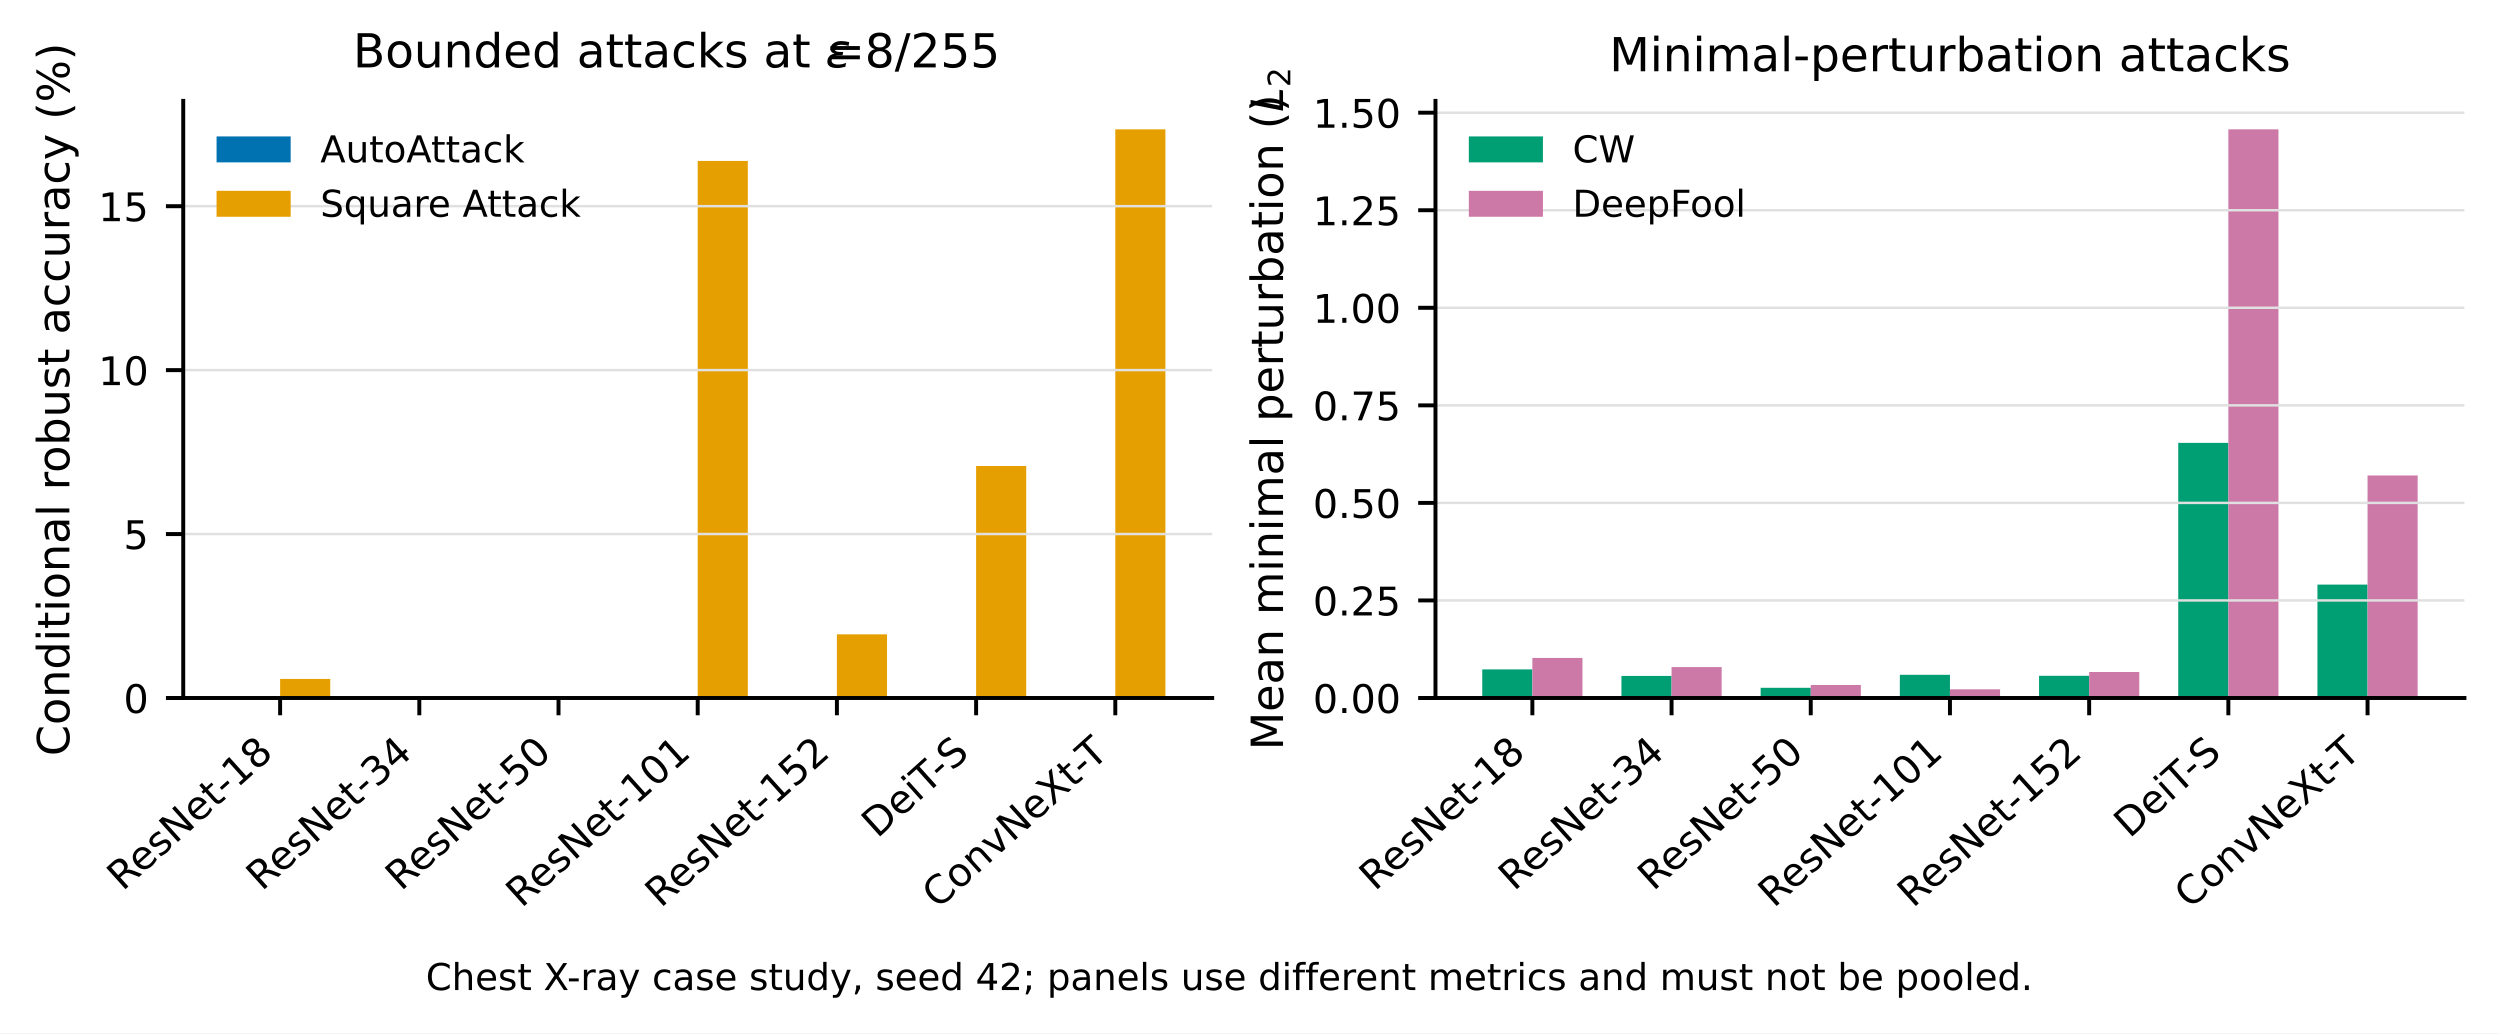
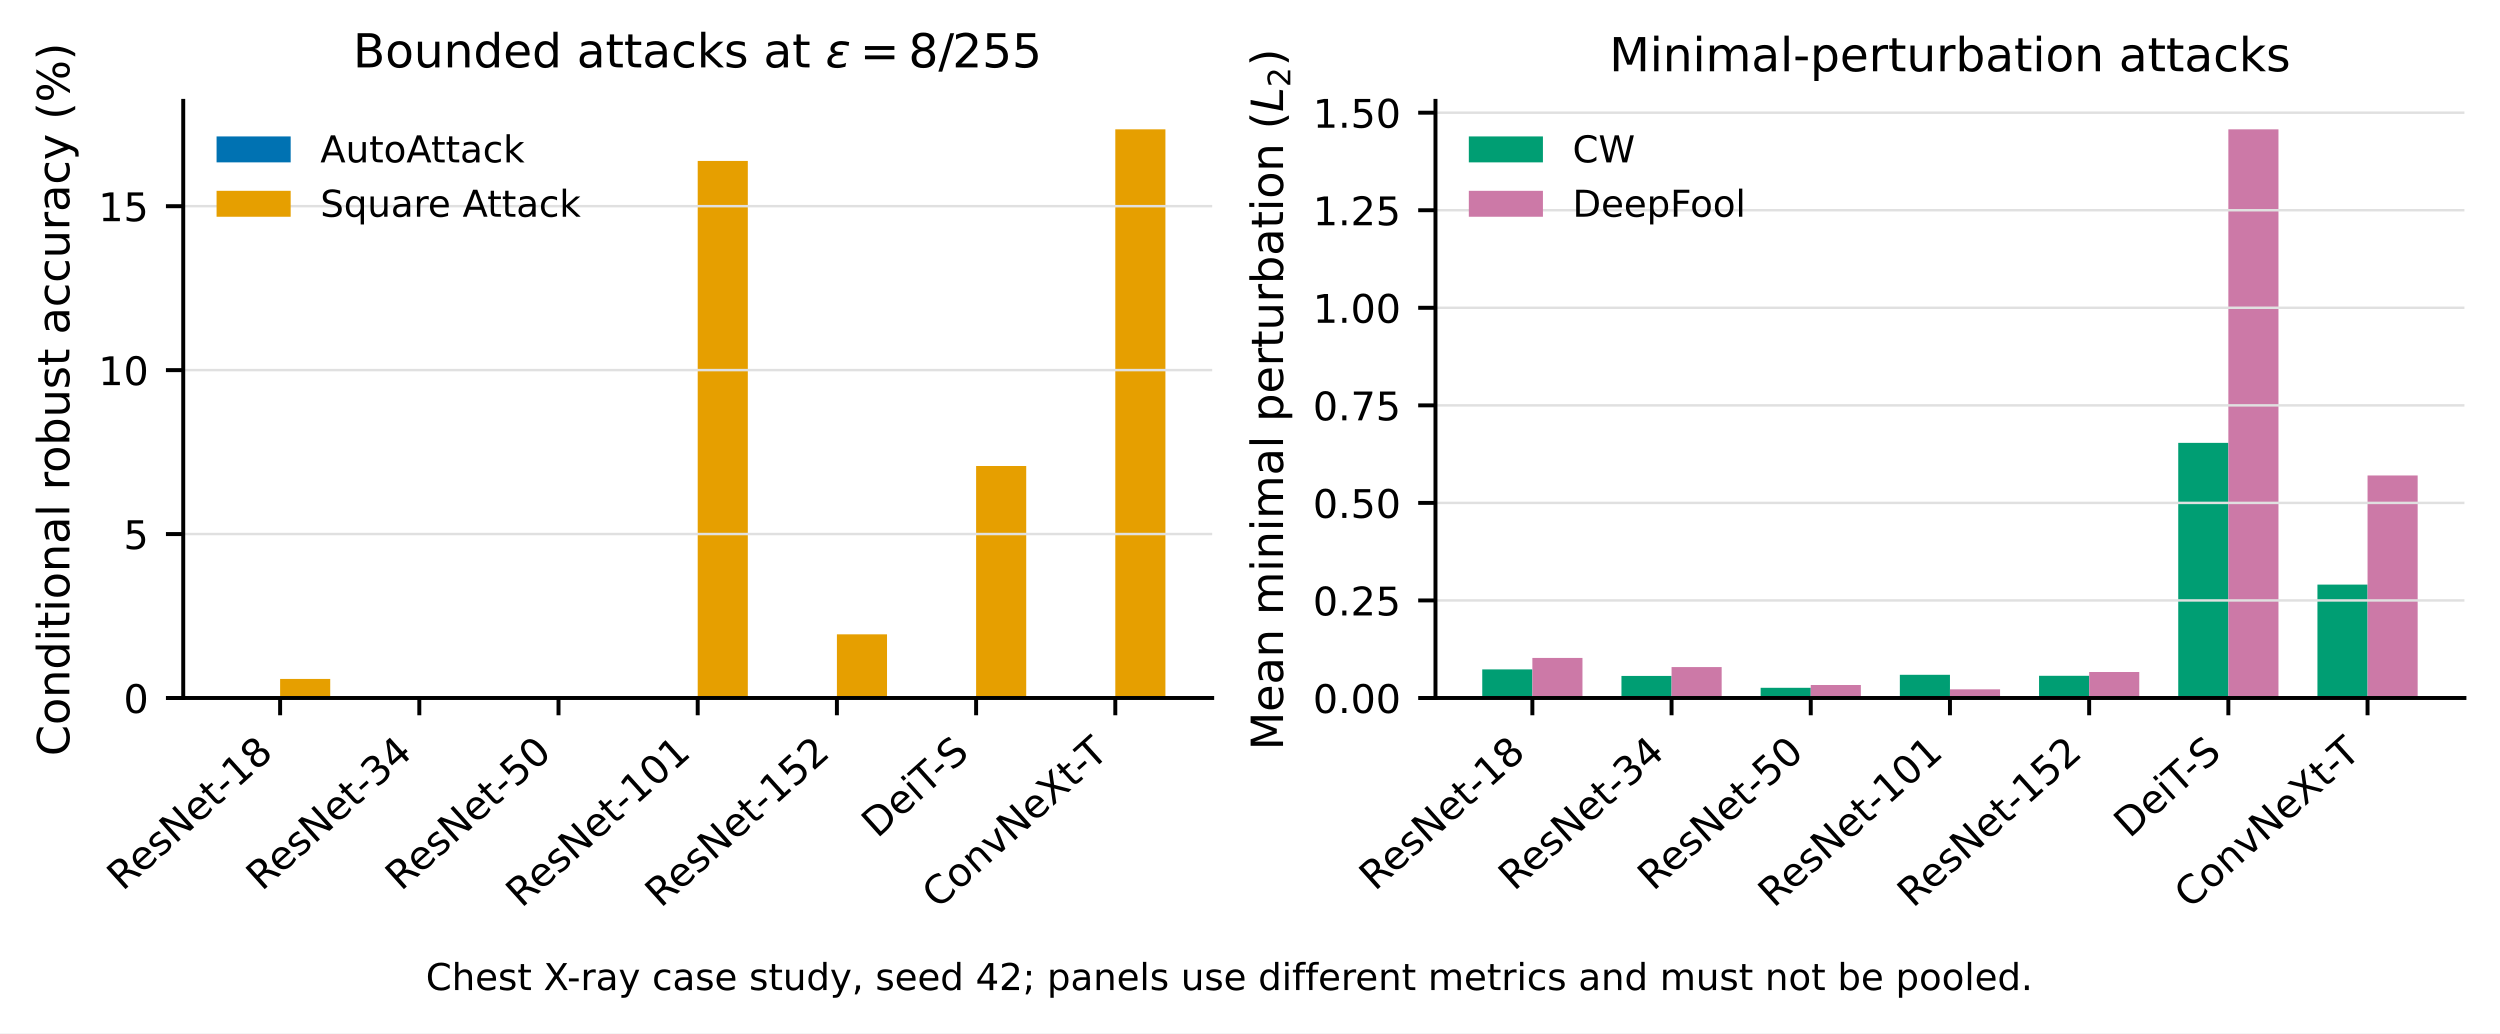
<svg xmlns="http://www.w3.org/2000/svg" xmlns:xlink="http://www.w3.org/1999/xlink" width="506.06pt" height="209.172pt" viewBox="0 0 506.06 209.172" version="1.1">
  <defs>
    <style type="text/css">*{stroke-linejoin: round; stroke-linecap: butt}</style>
  </defs>
  <g id="figure_1">
    <g id="patch_1">
      <path d="M 0 209.172  L 506.06 209.172  L 506.06 0  L 0 0  z " style="fill: #ffffff" />
    </g>
    <g id="axes_1">
      <g id="patch_2">
        <path d="M 37.09 141.29  L 245.375 141.29  L 245.375 20.419  L 37.09 20.419  z " style="fill: #ffffff" />
      </g>
      <g id="patch_3">
-         <path d="M 46.558 141.29  L 56.702 141.29  L 56.702 141.29  L 46.558 141.29  z " clip-path="url(#pb7f8c90edf)" style="fill: #0072b2" />
+         <path d="M 46.558 141.29  L 56.702 141.29  L 56.702 141.29  L 46.558 141.29  z " clip-path="url(#pbdfa9ebeda)" style="fill: #0072b2" />
      </g>
      <g id="patch_4">
-         <path d="M 74.735 141.29  L 84.879 141.29  L 84.879 141.29  L 74.735 141.29  z " clip-path="url(#pb7f8c90edf)" style="fill: #0072b2" />
+         <path d="M 74.735 141.29  L 84.879 141.29  L 84.879 141.29  L 74.735 141.29  z " clip-path="url(#pbdfa9ebeda)" style="fill: #0072b2" />
      </g>
      <g id="patch_5">
-         <path d="M 102.912 141.29  L 113.056 141.29  L 113.056 141.29  L 102.912 141.29  z " clip-path="url(#pb7f8c90edf)" style="fill: #0072b2" />
+         <path d="M 102.912 141.29  L 113.056 141.29  L 113.056 141.29  L 102.912 141.29  z " clip-path="url(#pbdfa9ebeda)" style="fill: #0072b2" />
      </g>
      <g id="patch_6">
-         <path d="M 131.089 141.29  L 141.233 141.29  L 141.233 141.29  L 131.089 141.29  z " clip-path="url(#pb7f8c90edf)" style="fill: #0072b2" />
+         <path d="M 131.089 141.29  L 141.233 141.29  L 141.233 141.29  L 131.089 141.29  z " clip-path="url(#pbdfa9ebeda)" style="fill: #0072b2" />
      </g>
      <g id="patch_7">
-         <path d="M 159.266 141.29  L 169.41 141.29  L 169.41 141.29  L 159.266 141.29  z " clip-path="url(#pb7f8c90edf)" style="fill: #0072b2" />
+         <path d="M 159.266 141.29  L 169.41 141.29  L 169.41 141.29  L 159.266 141.29  z " clip-path="url(#pbdfa9ebeda)" style="fill: #0072b2" />
      </g>
      <g id="patch_8">
-         <path d="M 187.443 141.29  L 197.587 141.29  L 197.587 141.29  L 187.443 141.29  z " clip-path="url(#pb7f8c90edf)" style="fill: #0072b2" />
+         <path d="M 187.443 141.29  L 197.587 141.29  L 197.587 141.29  L 187.443 141.29  z " clip-path="url(#pbdfa9ebeda)" style="fill: #0072b2" />
      </g>
      <g id="patch_9">
-         <path d="M 215.62 141.29  L 225.764 141.29  L 225.764 141.29  L 215.62 141.29  z " clip-path="url(#pb7f8c90edf)" style="fill: #0072b2" />
+         <path d="M 215.62 141.29  L 225.764 141.29  L 225.764 141.29  L 215.62 141.29  z " clip-path="url(#pbdfa9ebeda)" style="fill: #0072b2" />
      </g>
      <g id="patch_10">
-         <path d="M 56.702 141.29  L 66.845 141.29  L 66.845 137.439  L 56.702 137.439  z " clip-path="url(#pb7f8c90edf)" style="fill: #e69f00" />
+         <path d="M 56.702 141.29  L 66.845 141.29  L 66.845 137.439  L 56.702 137.439  z " clip-path="url(#pbdfa9ebeda)" style="fill: #e69f00" />
      </g>
      <g id="patch_11">
-         <path d="M 84.879 141.29  L 95.022 141.29  L 95.022 141.29  L 84.879 141.29  z " clip-path="url(#pb7f8c90edf)" style="fill: #e69f00" />
+         <path d="M 84.879 141.29  L 95.022 141.29  L 95.022 141.29  L 84.879 141.29  z " clip-path="url(#pbdfa9ebeda)" style="fill: #e69f00" />
      </g>
      <g id="patch_12">
-         <path d="M 113.056 141.29  L 123.199 141.29  L 123.199 141.29  L 113.056 141.29  z " clip-path="url(#pb7f8c90edf)" style="fill: #e69f00" />
+         <path d="M 113.056 141.29  L 123.199 141.29  L 123.199 141.29  L 113.056 141.29  z " clip-path="url(#pbdfa9ebeda)" style="fill: #e69f00" />
      </g>
      <g id="patch_13">
-         <path d="M 141.233 141.29  L 151.377 141.29  L 151.377 32.573  L 141.233 32.573  z " clip-path="url(#pb7f8c90edf)" style="fill: #e69f00" />
+         <path d="M 141.233 141.29  L 151.377 141.29  L 151.377 32.573  L 141.233 32.573  z " clip-path="url(#pbdfa9ebeda)" style="fill: #e69f00" />
      </g>
      <g id="patch_14">
-         <path d="M 169.41 141.29  L 179.554 141.29  L 179.554 128.403  L 169.41 128.403  z " clip-path="url(#pb7f8c90edf)" style="fill: #e69f00" />
+         <path d="M 169.41 141.29  L 179.554 141.29  L 179.554 128.403  L 169.41 128.403  z " clip-path="url(#pbdfa9ebeda)" style="fill: #e69f00" />
      </g>
      <g id="patch_15">
-         <path d="M 197.587 141.29  L 207.731 141.29  L 207.731 94.326  L 197.587 94.326  z " clip-path="url(#pb7f8c90edf)" style="fill: #e69f00" />
+         <path d="M 197.587 141.29  L 207.731 141.29  L 207.731 94.326  L 197.587 94.326  z " clip-path="url(#pbdfa9ebeda)" style="fill: #e69f00" />
      </g>
      <g id="patch_16">
-         <path d="M 225.764 141.29  L 235.908 141.29  L 235.908 26.174  L 225.764 26.174  z " clip-path="url(#pb7f8c90edf)" style="fill: #e69f00" />
+         <path d="M 225.764 141.29  L 235.908 141.29  L 235.908 26.174  L 225.764 26.174  z " clip-path="url(#pbdfa9ebeda)" style="fill: #e69f00" />
      </g>
      <g id="matplotlib.axis_1">
        <g id="xtick_1">
          <g id="line2d_1">
            <defs>
-               <path id="m503389f5c0" d="M 0 0  L 0 3.5  " style="stroke: #000000; stroke-width: 0.8" />
+               <path id="m4643ad3a61" d="M 0 0  L 0 3.5  " style="stroke: #000000; stroke-width: 0.8" />
            </defs>
            <g>
-               <use xlink:href="#m503389f5c0" x="56.702" y="141.29" style="stroke: #000000; stroke-width: 0.8" />
+               <use xlink:href="#m4643ad3a61" x="56.702" y="141.29" style="stroke: #000000; stroke-width: 0.8" />
            </g>
          </g>
          <g id="text_1">
-             <text style="font: 8px 'DejaVu Sans'" transform="translate(24.82303 180.5087) rotate(-42)">ResNet-18</text>
+             <text style="font-size: 8px; font-family: 'DejaVu Sans'" transform="translate(24.82303 180.5087) rotate(-42)">ResNet-18</text>
          </g>
        </g>
        <g id="xtick_2">
          <g id="line2d_2">
            <g>
-               <use xlink:href="#m503389f5c0" x="84.879" y="141.29" style="stroke: #000000; stroke-width: 0.8" />
+               <use xlink:href="#m4643ad3a61" x="84.879" y="141.29" style="stroke: #000000; stroke-width: 0.8" />
            </g>
          </g>
          <g id="text_2">
-             <text style="font: 8px 'DejaVu Sans'" transform="translate(53.00011 180.5087) rotate(-42)">ResNet-34</text>
+             <text style="font-size: 8px; font-family: 'DejaVu Sans'" transform="translate(53.00011 180.5087) rotate(-42)">ResNet-34</text>
          </g>
        </g>
        <g id="xtick_3">
          <g id="line2d_3">
            <g>
-               <use xlink:href="#m503389f5c0" x="113.056" y="141.29" style="stroke: #000000; stroke-width: 0.8" />
+               <use xlink:href="#m4643ad3a61" x="113.056" y="141.29" style="stroke: #000000; stroke-width: 0.8" />
            </g>
          </g>
          <g id="text_3">
-             <text style="font: 8px 'DejaVu Sans'" transform="translate(81.1772 180.5087) rotate(-42)">ResNet-50</text>
+             <text style="font-size: 8px; font-family: 'DejaVu Sans'" transform="translate(81.1772 180.5087) rotate(-42)">ResNet-50</text>
          </g>
        </g>
        <g id="xtick_4">
          <g id="line2d_4">
            <g>
-               <use xlink:href="#m503389f5c0" x="141.233" y="141.29" style="stroke: #000000; stroke-width: 0.8" />
+               <use xlink:href="#m4643ad3a61" x="141.233" y="141.29" style="stroke: #000000; stroke-width: 0.8" />
            </g>
          </g>
          <g id="text_4">
-             <text style="font: 8px 'DejaVu Sans'" transform="translate(105.5717 183.9146) rotate(-42)">ResNet-101</text>
+             <text style="font-size: 8px; font-family: 'DejaVu Sans'" transform="translate(105.5717 183.9146) rotate(-42)">ResNet-101</text>
          </g>
        </g>
        <g id="xtick_5">
          <g id="line2d_5">
            <g>
-               <use xlink:href="#m503389f5c0" x="169.41" y="141.29" style="stroke: #000000; stroke-width: 0.8" />
+               <use xlink:href="#m4643ad3a61" x="169.41" y="141.29" style="stroke: #000000; stroke-width: 0.8" />
            </g>
          </g>
          <g id="text_5">
-             <text style="font: 8px 'DejaVu Sans'" transform="translate(133.7488 183.9146) rotate(-42)">ResNet-152</text>
+             <text style="font-size: 8px; font-family: 'DejaVu Sans'" transform="translate(133.7488 183.9146) rotate(-42)">ResNet-152</text>
          </g>
        </g>
        <g id="xtick_6">
          <g id="line2d_6">
            <g>
-               <use xlink:href="#m503389f5c0" x="197.587" y="141.29" style="stroke: #000000; stroke-width: 0.8" />
+               <use xlink:href="#m4643ad3a61" x="197.587" y="141.29" style="stroke: #000000; stroke-width: 0.8" />
            </g>
          </g>
          <g id="text_6">
-             <text style="font: 8px 'DejaVu Sans'" transform="translate(177.5783 169.821) rotate(-42)">DeiT-S</text>
+             <text style="font-size: 8px; font-family: 'DejaVu Sans'" transform="translate(177.5783 169.821) rotate(-42)">DeiT-S</text>
          </g>
        </g>
        <g id="xtick_7">
          <g id="line2d_7">
            <g>
-               <use xlink:href="#m503389f5c0" x="225.764" y="141.29" style="stroke: #000000; stroke-width: 0.8" />
+               <use xlink:href="#m4643ad3a61" x="225.764" y="141.29" style="stroke: #000000; stroke-width: 0.8" />
            </g>
          </g>
          <g id="text_7">
-             <text style="font: 8px 'DejaVu Sans'" transform="translate(189.8326 184.1579) rotate(-42)">ConvNeXt-T</text>
+             <text style="font-size: 8px; font-family: 'DejaVu Sans'" transform="translate(189.8326 184.1579) rotate(-42)">ConvNeXt-T</text>
          </g>
        </g>
      </g>
      <g id="matplotlib.axis_2">
        <g id="ytick_1">
          <g id="line2d_8">
-             <path d="M 37.09 141.29  L 245.375 141.29  " clip-path="url(#pb7f8c90edf)" style="fill: none; stroke: #e0e0e0; stroke-width: 0.5; stroke-linecap: square" />
+             <path d="M 37.09 141.29  L 245.375 141.29  " clip-path="url(#pbdfa9ebeda)" style="fill: none; stroke: #e0e0e0; stroke-width: 0.5; stroke-linecap: square" />
          </g>
          <g id="line2d_9">
            <defs>
-               <path id="ma70cbcc3c3" d="M 0 0  L -3.5 0  " style="stroke: #000000; stroke-width: 0.8" />
+               <path id="ma25693c497" d="M 0 0  L -3.5 0  " style="stroke: #000000; stroke-width: 0.8" />
            </defs>
            <g>
-               <use xlink:href="#ma70cbcc3c3" x="37.09" y="141.29" style="stroke: #000000; stroke-width: 0.8" />
+               <use xlink:href="#ma25693c497" x="37.09" y="141.29" style="stroke: #000000; stroke-width: 0.8" />
            </g>
          </g>
          <g id="text_8">
-             <text style="font: 8px 'DejaVu Sans'; text-anchor: end" x="30.09" y="144.329" transform="rotate(-0 30.09031 144.3295)">0</text>
+             <text style="font-size: 8px; font-family: 'DejaVu Sans'; text-anchor: end" x="30.09" y="144.329" transform="rotate(-0 30.09031 144.3295)">0</text>
          </g>
        </g>
        <g id="ytick_2">
          <g id="line2d_10">
-             <path d="M 37.09 108.106  L 245.375 108.106  " clip-path="url(#pb7f8c90edf)" style="fill: none; stroke: #e0e0e0; stroke-width: 0.5; stroke-linecap: square" />
+             <path d="M 37.09 108.106  L 245.375 108.106  " clip-path="url(#pbdfa9ebeda)" style="fill: none; stroke: #e0e0e0; stroke-width: 0.5; stroke-linecap: square" />
          </g>
          <g id="line2d_11">
            <g>
-               <use xlink:href="#ma70cbcc3c3" x="37.09" y="108.106" style="stroke: #000000; stroke-width: 0.8" />
+               <use xlink:href="#ma25693c497" x="37.09" y="108.106" style="stroke: #000000; stroke-width: 0.8" />
            </g>
          </g>
          <g id="text_9">
-             <text style="font: 8px 'DejaVu Sans'; text-anchor: end" x="30.09" y="111.146" transform="rotate(-0 30.09031 111.1456)">5</text>
+             <text style="font-size: 8px; font-family: 'DejaVu Sans'; text-anchor: end" x="30.09" y="111.146" transform="rotate(-0 30.09031 111.1456)">5</text>
          </g>
        </g>
        <g id="ytick_3">
          <g id="line2d_12">
-             <path d="M 37.09 74.922  L 245.375 74.922  " clip-path="url(#pb7f8c90edf)" style="fill: none; stroke: #e0e0e0; stroke-width: 0.5; stroke-linecap: square" />
+             <path d="M 37.09 74.922  L 245.375 74.922  " clip-path="url(#pbdfa9ebeda)" style="fill: none; stroke: #e0e0e0; stroke-width: 0.5; stroke-linecap: square" />
          </g>
          <g id="line2d_13">
            <g>
-               <use xlink:href="#ma70cbcc3c3" x="37.09" y="74.922" style="stroke: #000000; stroke-width: 0.8" />
+               <use xlink:href="#ma25693c497" x="37.09" y="74.922" style="stroke: #000000; stroke-width: 0.8" />
            </g>
          </g>
          <g id="text_10">
-             <text style="font: 8px 'DejaVu Sans'; text-anchor: end" x="30.09" y="77.962" transform="rotate(-0 30.09031 77.9617)">10</text>
+             <text style="font-size: 8px; font-family: 'DejaVu Sans'; text-anchor: end" x="30.09" y="77.962" transform="rotate(-0 30.09031 77.9617)">10</text>
          </g>
        </g>
        <g id="ytick_4">
          <g id="line2d_14">
-             <path d="M 37.09 41.738  L 245.375 41.738  " clip-path="url(#pb7f8c90edf)" style="fill: none; stroke: #e0e0e0; stroke-width: 0.5; stroke-linecap: square" />
+             <path d="M 37.09 41.738  L 245.375 41.738  " clip-path="url(#pbdfa9ebeda)" style="fill: none; stroke: #e0e0e0; stroke-width: 0.5; stroke-linecap: square" />
          </g>
          <g id="line2d_15">
            <g>
-               <use xlink:href="#ma70cbcc3c3" x="37.09" y="41.738" style="stroke: #000000; stroke-width: 0.8" />
+               <use xlink:href="#ma25693c497" x="37.09" y="41.738" style="stroke: #000000; stroke-width: 0.8" />
            </g>
          </g>
          <g id="text_11">
-             <text style="font: 8px 'DejaVu Sans'; text-anchor: end" x="30.09" y="44.778" transform="rotate(-0 30.09031 44.77781)">15</text>
+             <text style="font-size: 8px; font-family: 'DejaVu Sans'; text-anchor: end" x="30.09" y="44.778" transform="rotate(-0 30.09031 44.77781)">15</text>
          </g>
        </g>
        <g id="text_12">
-           <text style="font: 9px 'DejaVu Sans'; text-anchor: middle" x="14.039" y="80.854" transform="rotate(-90 14.03859 80.85432)">Conditional robust accuracy (%)</text>
+           <text style="font-size: 9px; font-family: 'DejaVu Sans'; text-anchor: middle" x="14.039" y="80.854" transform="rotate(-90 14.03859 80.85432)">Conditional robust accuracy (%)</text>
        </g>
      </g>
      <g id="patch_17">
        <path d="M 37.09 141.29  L 37.09 20.419  " style="fill: none; stroke: #000000; stroke-width: 0.8; stroke-linejoin: miter; stroke-linecap: square" />
      </g>
      <g id="patch_18">
        <path d="M 37.09 141.29  L 245.375 141.29  " style="fill: none; stroke: #000000; stroke-width: 0.8; stroke-linejoin: miter; stroke-linecap: square" />
      </g>
      <g id="text_13">
        <g transform="translate(71.45531 14.41852)">
          <text>
-             <tspan style="font: 9.5px 'DejaVu Sans'" x="0 6.517 12.33 18.351 24.372 30.402 36.247 42.277 45.297 51.118 54.843 58.568 64.389 69.613 75.114 80.063 83.083 88.905 92.63 102.635 112.446 118.49 121.316 127.36 133.404" y="-0.781">Bounded attacks at =8/255</tspan>
-             <tspan style="font: oblique 9.5px 'DejaVu Sans'" x="95.649" y="-0.781">ε</tspan>
+             <tspan x="0" y="-0.781" style="font-size: 9.5px; font-family: 'DejaVu Sans'">B</tspan>
+             <tspan x="6.517" y="-0.781" style="font-size: 9.5px; font-family: 'DejaVu Sans'">o</tspan>
+             <tspan x="12.33" y="-0.781" style="font-size: 9.5px; font-family: 'DejaVu Sans'">u</tspan>
+             <tspan x="18.351" y="-0.781" style="font-size: 9.5px; font-family: 'DejaVu Sans'">n</tspan>
+             <tspan x="24.372" y="-0.781" style="font-size: 9.5px; font-family: 'DejaVu Sans'">d</tspan>
+             <tspan x="30.402" y="-0.781" style="font-size: 9.5px; font-family: 'DejaVu Sans'">e</tspan>
+             <tspan x="36.247" y="-0.781" style="font-size: 9.5px; font-family: 'DejaVu Sans'">d</tspan>
+             <tspan x="42.277" y="-0.781" style="font-size: 9.5px; font-family: 'DejaVu Sans'"> </tspan>
+             <tspan x="45.297" y="-0.781" style="font-size: 9.5px; font-family: 'DejaVu Sans'">a</tspan>
+             <tspan x="51.118" y="-0.781" style="font-size: 9.5px; font-family: 'DejaVu Sans'">t</tspan>
+             <tspan x="54.843" y="-0.781" style="font-size: 9.5px; font-family: 'DejaVu Sans'">t</tspan>
+             <tspan x="58.568" y="-0.781" style="font-size: 9.5px; font-family: 'DejaVu Sans'">a</tspan>
+             <tspan x="64.389" y="-0.781" style="font-size: 9.5px; font-family: 'DejaVu Sans'">c</tspan>
+             <tspan x="69.613" y="-0.781" style="font-size: 9.5px; font-family: 'DejaVu Sans'">k</tspan>
+             <tspan x="75.114" y="-0.781" style="font-size: 9.5px; font-family: 'DejaVu Sans'">s</tspan>
+             <tspan x="80.063" y="-0.781" style="font-size: 9.5px; font-family: 'DejaVu Sans'"> </tspan>
+             <tspan x="83.083" y="-0.781" style="font-size: 9.5px; font-family: 'DejaVu Sans'">a</tspan>
+             <tspan x="88.905" y="-0.781" style="font-size: 9.5px; font-family: 'DejaVu Sans'">t</tspan>
+             <tspan x="92.63" y="-0.781" style="font-size: 9.5px; font-family: 'DejaVu Sans'"> </tspan>
+             <tspan x="102.635" y="-0.781" style="font-size: 9.5px; font-family: 'DejaVu Sans'">=</tspan>
+             <tspan x="112.446" y="-0.781" style="font-size: 9.5px; font-family: 'DejaVu Sans'">8</tspan>
+             <tspan x="118.49" y="-0.781" style="font-size: 9.5px; font-family: 'DejaVu Sans'">/</tspan>
+             <tspan x="121.316" y="-0.781" style="font-size: 9.5px; font-family: 'DejaVu Sans'">2</tspan>
+             <tspan x="127.36" y="-0.781" style="font-size: 9.5px; font-family: 'DejaVu Sans'">5</tspan>
+             <tspan x="133.404" y="-0.781" style="font-size: 9.5px; font-family: 'DejaVu Sans'">5</tspan>
+             <tspan x="95.649" y="-0.781" style="font-style: oblique; font-size: 9.5px; font-family: 'DejaVu Sans'">ε</tspan>
          </text>
        </g>
      </g>
      <g id="legend_1">
        <g id="patch_19">
          <path d="M 43.84 32.867  L 58.84 32.867  L 58.84 27.617  L 43.84 27.617  z " style="fill: #0072b2" />
        </g>
        <g id="text_14">
-           <text style="font: 7.5px 'DejaVu Sans'; text-anchor: start" x="64.84" y="32.867" transform="rotate(-0 64.84031 32.86734)">AutoAttack</text>
+           <text style="font-size: 7.5px; font-family: 'DejaVu Sans'; text-anchor: start" x="64.84" y="32.867" transform="rotate(-0 64.84031 32.86734)">AutoAttack</text>
        </g>
        <g id="patch_20">
          <path d="M 43.84 43.876  L 58.84 43.876  L 58.84 38.626  L 43.84 38.626  z " style="fill: #e69f00" />
        </g>
        <g id="text_15">
-           <text style="font: 7.5px 'DejaVu Sans'; text-anchor: start" x="64.84" y="43.876" transform="rotate(-0 64.84031 43.87594)">Square Attack</text>
+           <text style="font-size: 7.5px; font-family: 'DejaVu Sans'; text-anchor: start" x="64.84" y="43.876" transform="rotate(-0 64.84031 43.87594)">Square Attack</text>
        </g>
      </g>
    </g>
    <g id="axes_2">
      <g id="patch_21">
        <path d="M 290.575 141.29  L 498.86 141.29  L 498.86 20.419  L 290.575 20.419  z " style="fill: #ffffff" />
      </g>
      <g id="patch_22">
-         <path d="M 300.043 141.29  L 310.187 141.29  L 310.187 135.501  L 300.043 135.501  z " clip-path="url(#pb26cf64c90)" style="fill: #009e73" />
+         <path d="M 300.043 141.29  L 310.187 141.29  L 310.187 135.501  L 300.043 135.501  z " clip-path="url(#p779f8af980)" style="fill: #009e73" />
      </g>
      <g id="patch_23">
-         <path d="M 328.22 141.29  L 338.364 141.29  L 338.364 136.828  L 328.22 136.828  z " clip-path="url(#pb26cf64c90)" style="fill: #009e73" />
+         <path d="M 328.22 141.29  L 338.364 141.29  L 338.364 136.828  L 328.22 136.828  z " clip-path="url(#p779f8af980)" style="fill: #009e73" />
      </g>
      <g id="patch_24">
-         <path d="M 356.397 141.29  L 366.541 141.29  L 366.541 139.233  L 356.397 139.233  z " clip-path="url(#pb26cf64c90)" style="fill: #009e73" />
+         <path d="M 356.397 141.29  L 366.541 141.29  L 366.541 139.233  L 356.397 139.233  z " clip-path="url(#p779f8af980)" style="fill: #009e73" />
      </g>
      <g id="patch_25">
-         <path d="M 384.574 141.29  L 394.718 141.29  L 394.718 136.595  L 384.574 136.595  z " clip-path="url(#pb26cf64c90)" style="fill: #009e73" />
+         <path d="M 384.574 141.29  L 394.718 141.29  L 394.718 136.595  L 384.574 136.595  z " clip-path="url(#p779f8af980)" style="fill: #009e73" />
      </g>
      <g id="patch_26">
-         <path d="M 412.751 141.29  L 422.895 141.29  L 422.895 136.792  L 412.751 136.792  z " clip-path="url(#pb26cf64c90)" style="fill: #009e73" />
+         <path d="M 412.751 141.29  L 422.895 141.29  L 422.895 136.792  L 412.751 136.792  z " clip-path="url(#p779f8af980)" style="fill: #009e73" />
      </g>
      <g id="patch_27">
-         <path d="M 440.928 141.29  L 451.072 141.29  L 451.072 89.643  L 440.928 89.643  z " clip-path="url(#pb26cf64c90)" style="fill: #009e73" />
+         <path d="M 440.928 141.29  L 451.072 141.29  L 451.072 89.643  L 440.928 89.643  z " clip-path="url(#p779f8af980)" style="fill: #009e73" />
      </g>
      <g id="patch_28">
-         <path d="M 469.105 141.29  L 479.249 141.29  L 479.249 118.335  L 469.105 118.335  z " clip-path="url(#pb26cf64c90)" style="fill: #009e73" />
+         <path d="M 469.105 141.29  L 479.249 141.29  L 479.249 118.335  L 469.105 118.335  z " clip-path="url(#p779f8af980)" style="fill: #009e73" />
      </g>
      <g id="patch_29">
-         <path d="M 310.187 141.29  L 320.33 141.29  L 320.33 133.177  L 310.187 133.177  z " clip-path="url(#pb26cf64c90)" style="fill: #cc79a7" />
+         <path d="M 310.187 141.29  L 320.33 141.29  L 320.33 133.177  L 310.187 133.177  z " clip-path="url(#p779f8af980)" style="fill: #cc79a7" />
      </g>
      <g id="patch_30">
-         <path d="M 338.364 141.29  L 348.507 141.29  L 348.507 135.036  L 338.364 135.036  z " clip-path="url(#pb26cf64c90)" style="fill: #cc79a7" />
+         <path d="M 338.364 141.29  L 348.507 141.29  L 348.507 135.036  L 338.364 135.036  z " clip-path="url(#p779f8af980)" style="fill: #cc79a7" />
      </g>
      <g id="patch_31">
-         <path d="M 366.541 141.29  L 376.684 141.29  L 376.684 138.665  L 366.541 138.665  z " clip-path="url(#pb26cf64c90)" style="fill: #cc79a7" />
+         <path d="M 366.541 141.29  L 376.684 141.29  L 376.684 138.665  L 366.541 138.665  z " clip-path="url(#p779f8af980)" style="fill: #cc79a7" />
      </g>
      <g id="patch_32">
-         <path d="M 394.718 141.29  L 404.862 141.29  L 404.862 139.534  L 394.718 139.534  z " clip-path="url(#pb26cf64c90)" style="fill: #cc79a7" />
+         <path d="M 394.718 141.29  L 404.862 141.29  L 404.862 139.534  L 394.718 139.534  z " clip-path="url(#p779f8af980)" style="fill: #cc79a7" />
      </g>
      <g id="patch_33">
-         <path d="M 422.895 141.29  L 433.039 141.29  L 433.039 136.035  L 422.895 136.035  z " clip-path="url(#pb26cf64c90)" style="fill: #cc79a7" />
+         <path d="M 422.895 141.29  L 433.039 141.29  L 433.039 136.035  L 422.895 136.035  z " clip-path="url(#p779f8af980)" style="fill: #cc79a7" />
      </g>
      <g id="patch_34">
-         <path d="M 451.072 141.29  L 461.216 141.29  L 461.216 26.174  L 451.072 26.174  z " clip-path="url(#pb26cf64c90)" style="fill: #cc79a7" />
+         <path d="M 451.072 141.29  L 461.216 141.29  L 461.216 26.174  L 451.072 26.174  z " clip-path="url(#p779f8af980)" style="fill: #cc79a7" />
      </g>
      <g id="patch_35">
-         <path d="M 479.249 141.29  L 489.393 141.29  L 489.393 96.239  L 479.249 96.239  z " clip-path="url(#pb26cf64c90)" style="fill: #cc79a7" />
+         <path d="M 479.249 141.29  L 489.393 141.29  L 489.393 96.239  L 479.249 96.239  z " clip-path="url(#p779f8af980)" style="fill: #cc79a7" />
      </g>
      <g id="matplotlib.axis_3">
        <g id="xtick_8">
          <g id="line2d_16">
            <g>
-               <use xlink:href="#m503389f5c0" x="310.187" y="141.29" style="stroke: #000000; stroke-width: 0.8" />
+               <use xlink:href="#m4643ad3a61" x="310.187" y="141.29" style="stroke: #000000; stroke-width: 0.8" />
            </g>
          </g>
          <g id="text_16">
-             <text style="font: 8px 'DejaVu Sans'" transform="translate(278.308 180.5087) rotate(-42)">ResNet-18</text>
+             <text style="font-size: 8px; font-family: 'DejaVu Sans'" transform="translate(278.308 180.5087) rotate(-42)">ResNet-18</text>
          </g>
        </g>
        <g id="xtick_9">
          <g id="line2d_17">
            <g>
-               <use xlink:href="#m503389f5c0" x="338.364" y="141.29" style="stroke: #000000; stroke-width: 0.8" />
+               <use xlink:href="#m4643ad3a61" x="338.364" y="141.29" style="stroke: #000000; stroke-width: 0.8" />
            </g>
          </g>
          <g id="text_17">
-             <text style="font: 8px 'DejaVu Sans'" transform="translate(306.4851 180.5087) rotate(-42)">ResNet-34</text>
+             <text style="font-size: 8px; font-family: 'DejaVu Sans'" transform="translate(306.4851 180.5087) rotate(-42)">ResNet-34</text>
          </g>
        </g>
        <g id="xtick_10">
          <g id="line2d_18">
            <g>
-               <use xlink:href="#m503389f5c0" x="366.541" y="141.29" style="stroke: #000000; stroke-width: 0.8" />
+               <use xlink:href="#m4643ad3a61" x="366.541" y="141.29" style="stroke: #000000; stroke-width: 0.8" />
            </g>
          </g>
          <g id="text_18">
-             <text style="font: 8px 'DejaVu Sans'" transform="translate(334.6622 180.5087) rotate(-42)">ResNet-50</text>
+             <text style="font-size: 8px; font-family: 'DejaVu Sans'" transform="translate(334.6622 180.5087) rotate(-42)">ResNet-50</text>
          </g>
        </g>
        <g id="xtick_11">
          <g id="line2d_19">
            <g>
-               <use xlink:href="#m503389f5c0" x="394.718" y="141.29" style="stroke: #000000; stroke-width: 0.8" />
+               <use xlink:href="#m4643ad3a61" x="394.718" y="141.29" style="stroke: #000000; stroke-width: 0.8" />
            </g>
          </g>
          <g id="text_19">
-             <text style="font: 8px 'DejaVu Sans'" transform="translate(359.0567 183.9146) rotate(-42)">ResNet-101</text>
+             <text style="font-size: 8px; font-family: 'DejaVu Sans'" transform="translate(359.0567 183.9146) rotate(-42)">ResNet-101</text>
          </g>
        </g>
        <g id="xtick_12">
          <g id="line2d_20">
            <g>
-               <use xlink:href="#m503389f5c0" x="422.895" y="141.29" style="stroke: #000000; stroke-width: 0.8" />
+               <use xlink:href="#m4643ad3a61" x="422.895" y="141.29" style="stroke: #000000; stroke-width: 0.8" />
            </g>
          </g>
          <g id="text_20">
-             <text style="font: 8px 'DejaVu Sans'" transform="translate(387.2338 183.9146) rotate(-42)">ResNet-152</text>
+             <text style="font-size: 8px; font-family: 'DejaVu Sans'" transform="translate(387.2338 183.9146) rotate(-42)">ResNet-152</text>
          </g>
        </g>
        <g id="xtick_13">
          <g id="line2d_21">
            <g>
-               <use xlink:href="#m503389f5c0" x="451.072" y="141.29" style="stroke: #000000; stroke-width: 0.8" />
+               <use xlink:href="#m4643ad3a61" x="451.072" y="141.29" style="stroke: #000000; stroke-width: 0.8" />
            </g>
          </g>
          <g id="text_21">
-             <text style="font: 8px 'DejaVu Sans'" transform="translate(431.0633 169.821) rotate(-42)">DeiT-S</text>
+             <text style="font-size: 8px; font-family: 'DejaVu Sans'" transform="translate(431.0633 169.821) rotate(-42)">DeiT-S</text>
          </g>
        </g>
        <g id="xtick_14">
          <g id="line2d_22">
            <g>
-               <use xlink:href="#m503389f5c0" x="479.249" y="141.29" style="stroke: #000000; stroke-width: 0.8" />
+               <use xlink:href="#m4643ad3a61" x="479.249" y="141.29" style="stroke: #000000; stroke-width: 0.8" />
            </g>
          </g>
          <g id="text_22">
-             <text style="font: 8px 'DejaVu Sans'" transform="translate(443.3176 184.1579) rotate(-42)">ConvNeXt-T</text>
+             <text style="font-size: 8px; font-family: 'DejaVu Sans'" transform="translate(443.3176 184.1579) rotate(-42)">ConvNeXt-T</text>
          </g>
        </g>
      </g>
      <g id="matplotlib.axis_4">
        <g id="ytick_5">
          <g id="line2d_23">
-             <path d="M 290.575 141.29  L 498.86 141.29  " clip-path="url(#pb26cf64c90)" style="fill: none; stroke: #e0e0e0; stroke-width: 0.5; stroke-linecap: square" />
+             <path d="M 290.575 141.29  L 498.86 141.29  " clip-path="url(#p779f8af980)" style="fill: none; stroke: #e0e0e0; stroke-width: 0.5; stroke-linecap: square" />
          </g>
          <g id="line2d_24">
            <g>
-               <use xlink:href="#ma70cbcc3c3" x="290.575" y="141.29" style="stroke: #000000; stroke-width: 0.8" />
+               <use xlink:href="#ma25693c497" x="290.575" y="141.29" style="stroke: #000000; stroke-width: 0.8" />
            </g>
          </g>
          <g id="text_23">
-             <text style="font: 8px 'DejaVu Sans'; text-anchor: end" x="283.575" y="144.329" transform="rotate(-0 283.5753 144.3295)">0.00</text>
+             <text style="font-size: 8px; font-family: 'DejaVu Sans'; text-anchor: end" x="283.575" y="144.329" transform="rotate(-0 283.5753 144.3295)">0.00</text>
          </g>
        </g>
        <g id="ytick_6">
          <g id="line2d_25">
-             <path d="M 290.575 121.544  L 498.86 121.544  " clip-path="url(#pb26cf64c90)" style="fill: none; stroke: #e0e0e0; stroke-width: 0.5; stroke-linecap: square" />
+             <path d="M 290.575 121.544  L 498.86 121.544  " clip-path="url(#p779f8af980)" style="fill: none; stroke: #e0e0e0; stroke-width: 0.5; stroke-linecap: square" />
          </g>
          <g id="line2d_26">
            <g>
-               <use xlink:href="#ma70cbcc3c3" x="290.575" y="121.544" style="stroke: #000000; stroke-width: 0.8" />
+               <use xlink:href="#ma25693c497" x="290.575" y="121.544" style="stroke: #000000; stroke-width: 0.8" />
            </g>
          </g>
          <g id="text_24">
-             <text style="font: 8px 'DejaVu Sans'; text-anchor: end" x="283.575" y="124.583" transform="rotate(-0 283.5753 124.5832)">0.25</text>
+             <text style="font-size: 8px; font-family: 'DejaVu Sans'; text-anchor: end" x="283.575" y="124.583" transform="rotate(-0 283.5753 124.5832)">0.25</text>
          </g>
        </g>
        <g id="ytick_7">
          <g id="line2d_27">
-             <path d="M 290.575 101.797  L 498.86 101.797  " clip-path="url(#pb26cf64c90)" style="fill: none; stroke: #e0e0e0; stroke-width: 0.5; stroke-linecap: square" />
+             <path d="M 290.575 101.797  L 498.86 101.797  " clip-path="url(#p779f8af980)" style="fill: none; stroke: #e0e0e0; stroke-width: 0.5; stroke-linecap: square" />
          </g>
          <g id="line2d_28">
            <g>
-               <use xlink:href="#ma70cbcc3c3" x="290.575" y="101.797" style="stroke: #000000; stroke-width: 0.8" />
+               <use xlink:href="#ma25693c497" x="290.575" y="101.797" style="stroke: #000000; stroke-width: 0.8" />
            </g>
          </g>
          <g id="text_25">
-             <text style="font: 8px 'DejaVu Sans'; text-anchor: end" x="283.575" y="104.837" transform="rotate(-0 283.5753 104.8368)">0.50</text>
+             <text style="font-size: 8px; font-family: 'DejaVu Sans'; text-anchor: end" x="283.575" y="104.837" transform="rotate(-0 283.5753 104.8368)">0.50</text>
          </g>
        </g>
        <g id="ytick_8">
          <g id="line2d_29">
-             <path d="M 290.575 82.051  L 498.86 82.051  " clip-path="url(#pb26cf64c90)" style="fill: none; stroke: #e0e0e0; stroke-width: 0.5; stroke-linecap: square" />
+             <path d="M 290.575 82.051  L 498.86 82.051  " clip-path="url(#p779f8af980)" style="fill: none; stroke: #e0e0e0; stroke-width: 0.5; stroke-linecap: square" />
          </g>
          <g id="line2d_30">
            <g>
-               <use xlink:href="#ma70cbcc3c3" x="290.575" y="82.051" style="stroke: #000000; stroke-width: 0.8" />
+               <use xlink:href="#ma25693c497" x="290.575" y="82.051" style="stroke: #000000; stroke-width: 0.8" />
            </g>
          </g>
          <g id="text_26">
-             <text style="font: 8px 'DejaVu Sans'; text-anchor: end" x="283.575" y="85.091" transform="rotate(-0 283.5753 85.09053)">0.75</text>
+             <text style="font-size: 8px; font-family: 'DejaVu Sans'; text-anchor: end" x="283.575" y="85.091" transform="rotate(-0 283.5753 85.09053)">0.75</text>
          </g>
        </g>
        <g id="ytick_9">
          <g id="line2d_31">
-             <path d="M 290.575 62.305  L 498.86 62.305  " clip-path="url(#pb26cf64c90)" style="fill: none; stroke: #e0e0e0; stroke-width: 0.5; stroke-linecap: square" />
+             <path d="M 290.575 62.305  L 498.86 62.305  " clip-path="url(#p779f8af980)" style="fill: none; stroke: #e0e0e0; stroke-width: 0.5; stroke-linecap: square" />
          </g>
          <g id="line2d_32">
            <g>
-               <use xlink:href="#ma70cbcc3c3" x="290.575" y="62.305" style="stroke: #000000; stroke-width: 0.8" />
+               <use xlink:href="#ma25693c497" x="290.575" y="62.305" style="stroke: #000000; stroke-width: 0.8" />
            </g>
          </g>
          <g id="text_27">
-             <text style="font: 8px 'DejaVu Sans'; text-anchor: end" x="283.575" y="65.344" transform="rotate(-0 283.5753 65.3442)">1.00</text>
+             <text style="font-size: 8px; font-family: 'DejaVu Sans'; text-anchor: end" x="283.575" y="65.344" transform="rotate(-0 283.5753 65.3442)">1.00</text>
          </g>
        </g>
        <g id="ytick_10">
          <g id="line2d_33">
-             <path d="M 290.575 42.559  L 498.86 42.559  " clip-path="url(#pb26cf64c90)" style="fill: none; stroke: #e0e0e0; stroke-width: 0.5; stroke-linecap: square" />
+             <path d="M 290.575 42.559  L 498.86 42.559  " clip-path="url(#p779f8af980)" style="fill: none; stroke: #e0e0e0; stroke-width: 0.5; stroke-linecap: square" />
          </g>
          <g id="line2d_34">
            <g>
-               <use xlink:href="#ma70cbcc3c3" x="290.575" y="42.559" style="stroke: #000000; stroke-width: 0.8" />
+               <use xlink:href="#ma25693c497" x="290.575" y="42.559" style="stroke: #000000; stroke-width: 0.8" />
            </g>
          </g>
          <g id="text_28">
-             <text style="font: 8px 'DejaVu Sans'; text-anchor: end" x="283.575" y="45.598" transform="rotate(-0 283.5753 45.59788)">1.25</text>
+             <text style="font-size: 8px; font-family: 'DejaVu Sans'; text-anchor: end" x="283.575" y="45.598" transform="rotate(-0 283.5753 45.59788)">1.25</text>
          </g>
        </g>
        <g id="ytick_11">
          <g id="line2d_35">
-             <path d="M 290.575 22.812  L 498.86 22.812  " clip-path="url(#pb26cf64c90)" style="fill: none; stroke: #e0e0e0; stroke-width: 0.5; stroke-linecap: square" />
+             <path d="M 290.575 22.812  L 498.86 22.812  " clip-path="url(#p779f8af980)" style="fill: none; stroke: #e0e0e0; stroke-width: 0.5; stroke-linecap: square" />
          </g>
          <g id="line2d_36">
            <g>
-               <use xlink:href="#ma70cbcc3c3" x="290.575" y="22.812" style="stroke: #000000; stroke-width: 0.8" />
+               <use xlink:href="#ma25693c497" x="290.575" y="22.812" style="stroke: #000000; stroke-width: 0.8" />
            </g>
          </g>
          <g id="text_29">
-             <text style="font: 8px 'DejaVu Sans'; text-anchor: end" x="283.575" y="25.852" transform="rotate(-0 283.5753 25.85156)">1.50</text>
+             <text style="font-size: 8px; font-family: 'DejaVu Sans'; text-anchor: end" x="283.575" y="25.852" transform="rotate(-0 283.5753 25.85156)">1.50</text>
          </g>
        </g>
        <g id="text_30">
          <g transform="translate(259.8728 151.8643) rotate(-90)">
            <text>
-               <tspan style="font: 9px 'DejaVu Sans'" x="0 7.765 13.302 18.817 24.521 27.382 36.149 38.65 44.354 46.854 55.622 61.137 63.637 66.498 72.211 77.748 81.448 84.977 90.681 94.381 100.094 105.609 109.138 111.639 117.145 122.849 125.71 138.49" y="-0.156">Mean minimal perturbation ()</tspan>
-               <tspan style="font: oblique 9px 'DejaVu Sans'" x="129.221" y="-0.156">L</tspan>
-               <tspan style="font: 6.3px 'DejaVu Sans'" x="134.235" y="1.32">2</tspan>
+               <tspan x="0" y="-0.156" style="font-size: 9px; font-family: 'DejaVu Sans'">M</tspan>
+               <tspan x="7.765" y="-0.156" style="font-size: 9px; font-family: 'DejaVu Sans'">e</tspan>
+               <tspan x="13.302" y="-0.156" style="font-size: 9px; font-family: 'DejaVu Sans'">a</tspan>
+               <tspan x="18.817" y="-0.156" style="font-size: 9px; font-family: 'DejaVu Sans'">n</tspan>
+               <tspan x="24.521" y="-0.156" style="font-size: 9px; font-family: 'DejaVu Sans'"> </tspan>
+               <tspan x="27.382" y="-0.156" style="font-size: 9px; font-family: 'DejaVu Sans'">m</tspan>
+               <tspan x="36.149" y="-0.156" style="font-size: 9px; font-family: 'DejaVu Sans'">i</tspan>
+               <tspan x="38.65" y="-0.156" style="font-size: 9px; font-family: 'DejaVu Sans'">n</tspan>
+               <tspan x="44.354" y="-0.156" style="font-size: 9px; font-family: 'DejaVu Sans'">i</tspan>
+               <tspan x="46.854" y="-0.156" style="font-size: 9px; font-family: 'DejaVu Sans'">m</tspan>
+               <tspan x="55.622" y="-0.156" style="font-size: 9px; font-family: 'DejaVu Sans'">a</tspan>
+               <tspan x="61.137" y="-0.156" style="font-size: 9px; font-family: 'DejaVu Sans'">l</tspan>
+               <tspan x="63.637" y="-0.156" style="font-size: 9px; font-family: 'DejaVu Sans'"> </tspan>
+               <tspan x="66.498" y="-0.156" style="font-size: 9px; font-family: 'DejaVu Sans'">p</tspan>
+               <tspan x="72.211" y="-0.156" style="font-size: 9px; font-family: 'DejaVu Sans'">e</tspan>
+               <tspan x="77.748" y="-0.156" style="font-size: 9px; font-family: 'DejaVu Sans'">r</tspan>
+               <tspan x="81.448" y="-0.156" style="font-size: 9px; font-family: 'DejaVu Sans'">t</tspan>
+               <tspan x="84.977" y="-0.156" style="font-size: 9px; font-family: 'DejaVu Sans'">u</tspan>
+               <tspan x="90.681" y="-0.156" style="font-size: 9px; font-family: 'DejaVu Sans'">r</tspan>
+               <tspan x="94.381" y="-0.156" style="font-size: 9px; font-family: 'DejaVu Sans'">b</tspan>
+               <tspan x="100.094" y="-0.156" style="font-size: 9px; font-family: 'DejaVu Sans'">a</tspan>
+               <tspan x="105.609" y="-0.156" style="font-size: 9px; font-family: 'DejaVu Sans'">t</tspan>
+               <tspan x="109.138" y="-0.156" style="font-size: 9px; font-family: 'DejaVu Sans'">i</tspan>
+               <tspan x="111.639" y="-0.156" style="font-size: 9px; font-family: 'DejaVu Sans'">o</tspan>
+               <tspan x="117.145" y="-0.156" style="font-size: 9px; font-family: 'DejaVu Sans'">n</tspan>
+               <tspan x="122.849" y="-0.156" style="font-size: 9px; font-family: 'DejaVu Sans'"> </tspan>
+               <tspan x="125.71" y="-0.156" style="font-size: 9px; font-family: 'DejaVu Sans'">(</tspan>
+               <tspan x="138.49" y="-0.156" style="font-size: 9px; font-family: 'DejaVu Sans'">)</tspan>
+               <tspan x="129.221" y="-0.156" style="font-style: oblique; font-size: 9px; font-family: 'DejaVu Sans'">L</tspan>
+               <tspan x="134.235" y="1.32" style="font-size: 6.3px; font-family: 'DejaVu Sans'">2</tspan>
            </text>
          </g>
        </g>
      </g>
      <g id="patch_36">
        <path d="M 290.575 141.29  L 290.575 20.419  " style="fill: none; stroke: #000000; stroke-width: 0.8; stroke-linejoin: miter; stroke-linecap: square" />
      </g>
      <g id="patch_37">
        <path d="M 290.575 141.29  L 498.86 141.29  " style="fill: none; stroke: #000000; stroke-width: 0.8; stroke-linejoin: miter; stroke-linecap: square" />
      </g>
      <g id="text_31">
-         <text style="font: 9.5px 'DejaVu Sans'; text-anchor: middle" x="394.718" y="14.419" transform="rotate(-0 394.7178 14.41852)">Minimal-perturbation attacks</text>
+         <text style="font-size: 9.5px; font-family: 'DejaVu Sans'; text-anchor: middle" x="394.718" y="14.419" transform="rotate(-0 394.7178 14.41852)">Minimal-perturbation attacks</text>
      </g>
      <g id="legend_2">
        <g id="patch_38">
          <path d="M 297.325 32.867  L 312.325 32.867  L 312.325 27.617  L 297.325 27.617  z " style="fill: #009e73" />
        </g>
        <g id="text_32">
-           <text style="font: 7.5px 'DejaVu Sans'; text-anchor: start" x="318.325" y="32.867" transform="rotate(-0 318.3253 32.86734)">CW</text>
+           <text style="font-size: 7.5px; font-family: 'DejaVu Sans'; text-anchor: start" x="318.325" y="32.867" transform="rotate(-0 318.3253 32.86734)">CW</text>
        </g>
        <g id="patch_39">
          <path d="M 297.325 43.876  L 312.325 43.876  L 312.325 38.626  L 297.325 38.626  z " style="fill: #cc79a7" />
        </g>
        <g id="text_33">
-           <text style="font: 7.5px 'DejaVu Sans'; text-anchor: start" x="318.325" y="43.876" transform="rotate(-0 318.3253 43.87594)">DeepFool</text>
+           <text style="font-size: 7.5px; font-family: 'DejaVu Sans'; text-anchor: start" x="318.325" y="43.876" transform="rotate(-0 318.3253 43.87594)">DeepFool</text>
        </g>
      </g>
    </g>
    <g id="text_34">
-       <text style="font: 7.5px 'DejaVu Sans'; text-anchor: middle" x="248.84" y="200.413" transform="rotate(-0 248.8403 200.4125)">Chest X-ray case study, seed 42; panels use different metrics and must not be pooled.</text>
+       <text style="font-size: 7.5px; font-family: 'DejaVu Sans'; text-anchor: middle" x="248.84" y="200.413" transform="rotate(-0 248.8403 200.4125)">Chest X-ray case study, seed 42; panels use different metrics and must not be pooled.</text>
    </g>
  </g>
  <defs>
-     <clipPath id="pb7f8c90edf">
+     <clipPath id="pbdfa9ebeda">
      <rect x="37.09" y="20.419" width="208.285" height="120.872" />
    </clipPath>
-     <clipPath id="pb26cf64c90">
+     <clipPath id="p779f8af980">
      <rect x="290.575" y="20.419" width="208.285" height="120.872" />
    </clipPath>
  </defs>
</svg>
